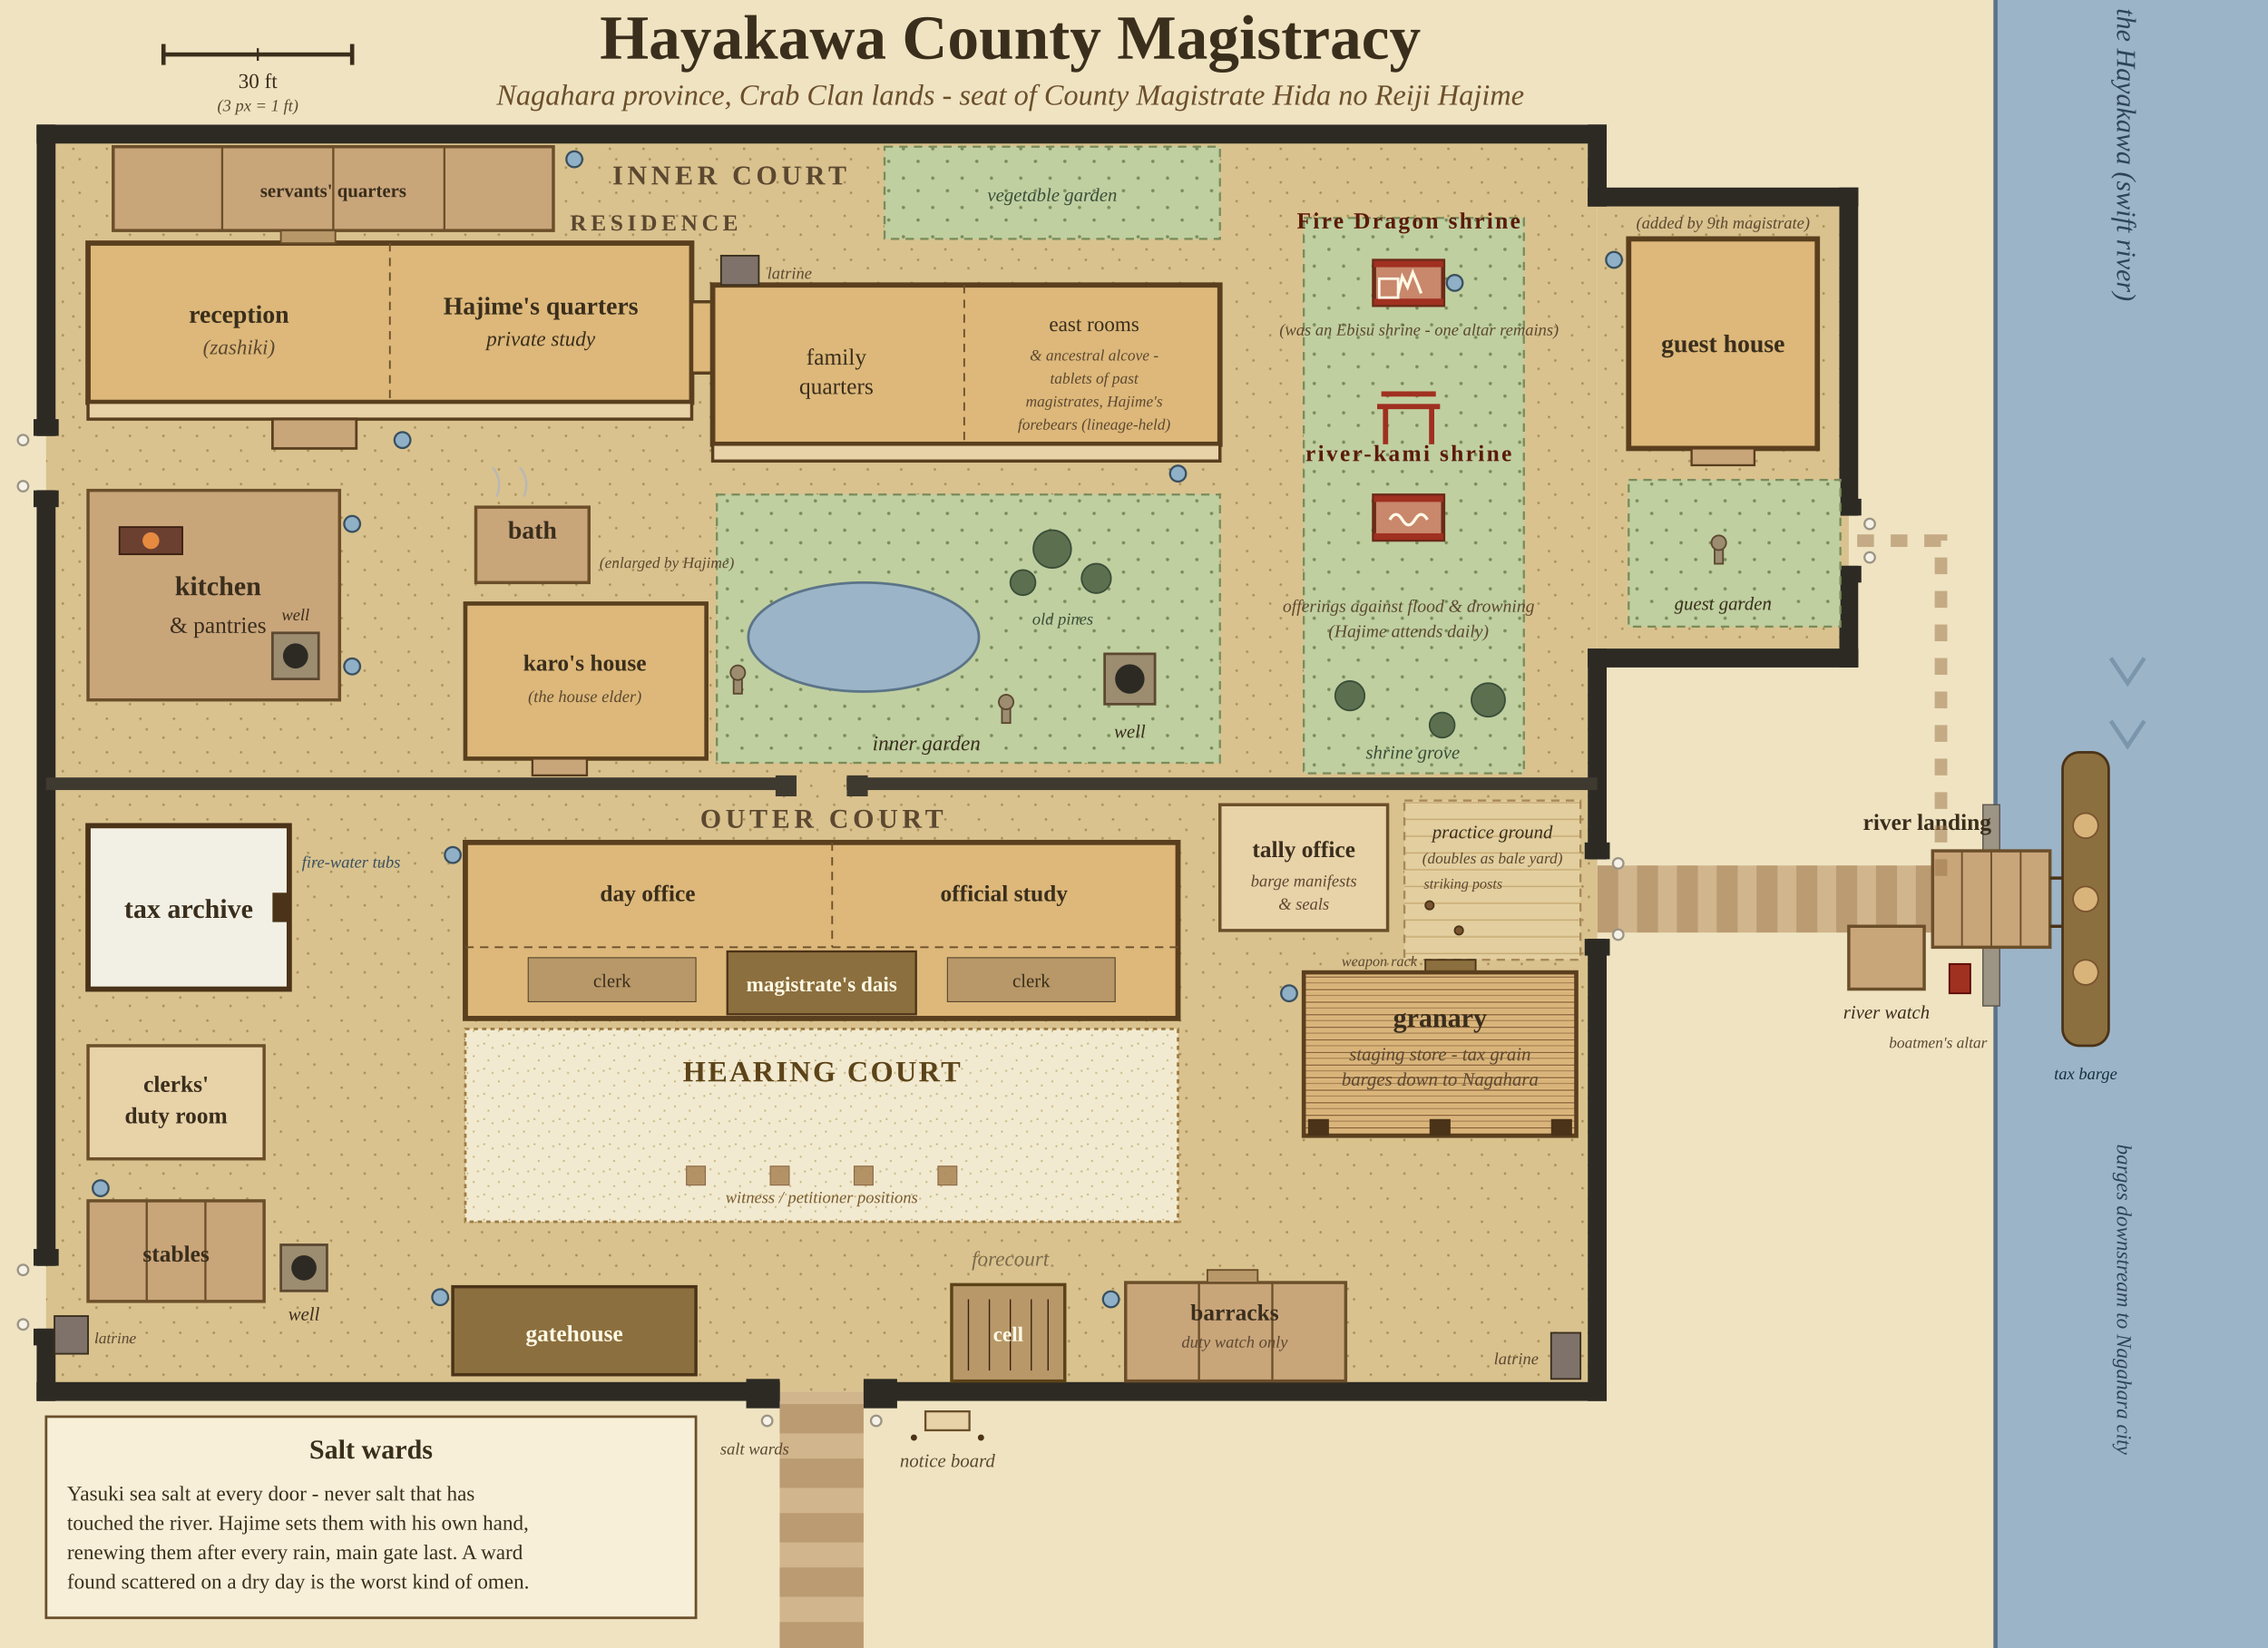
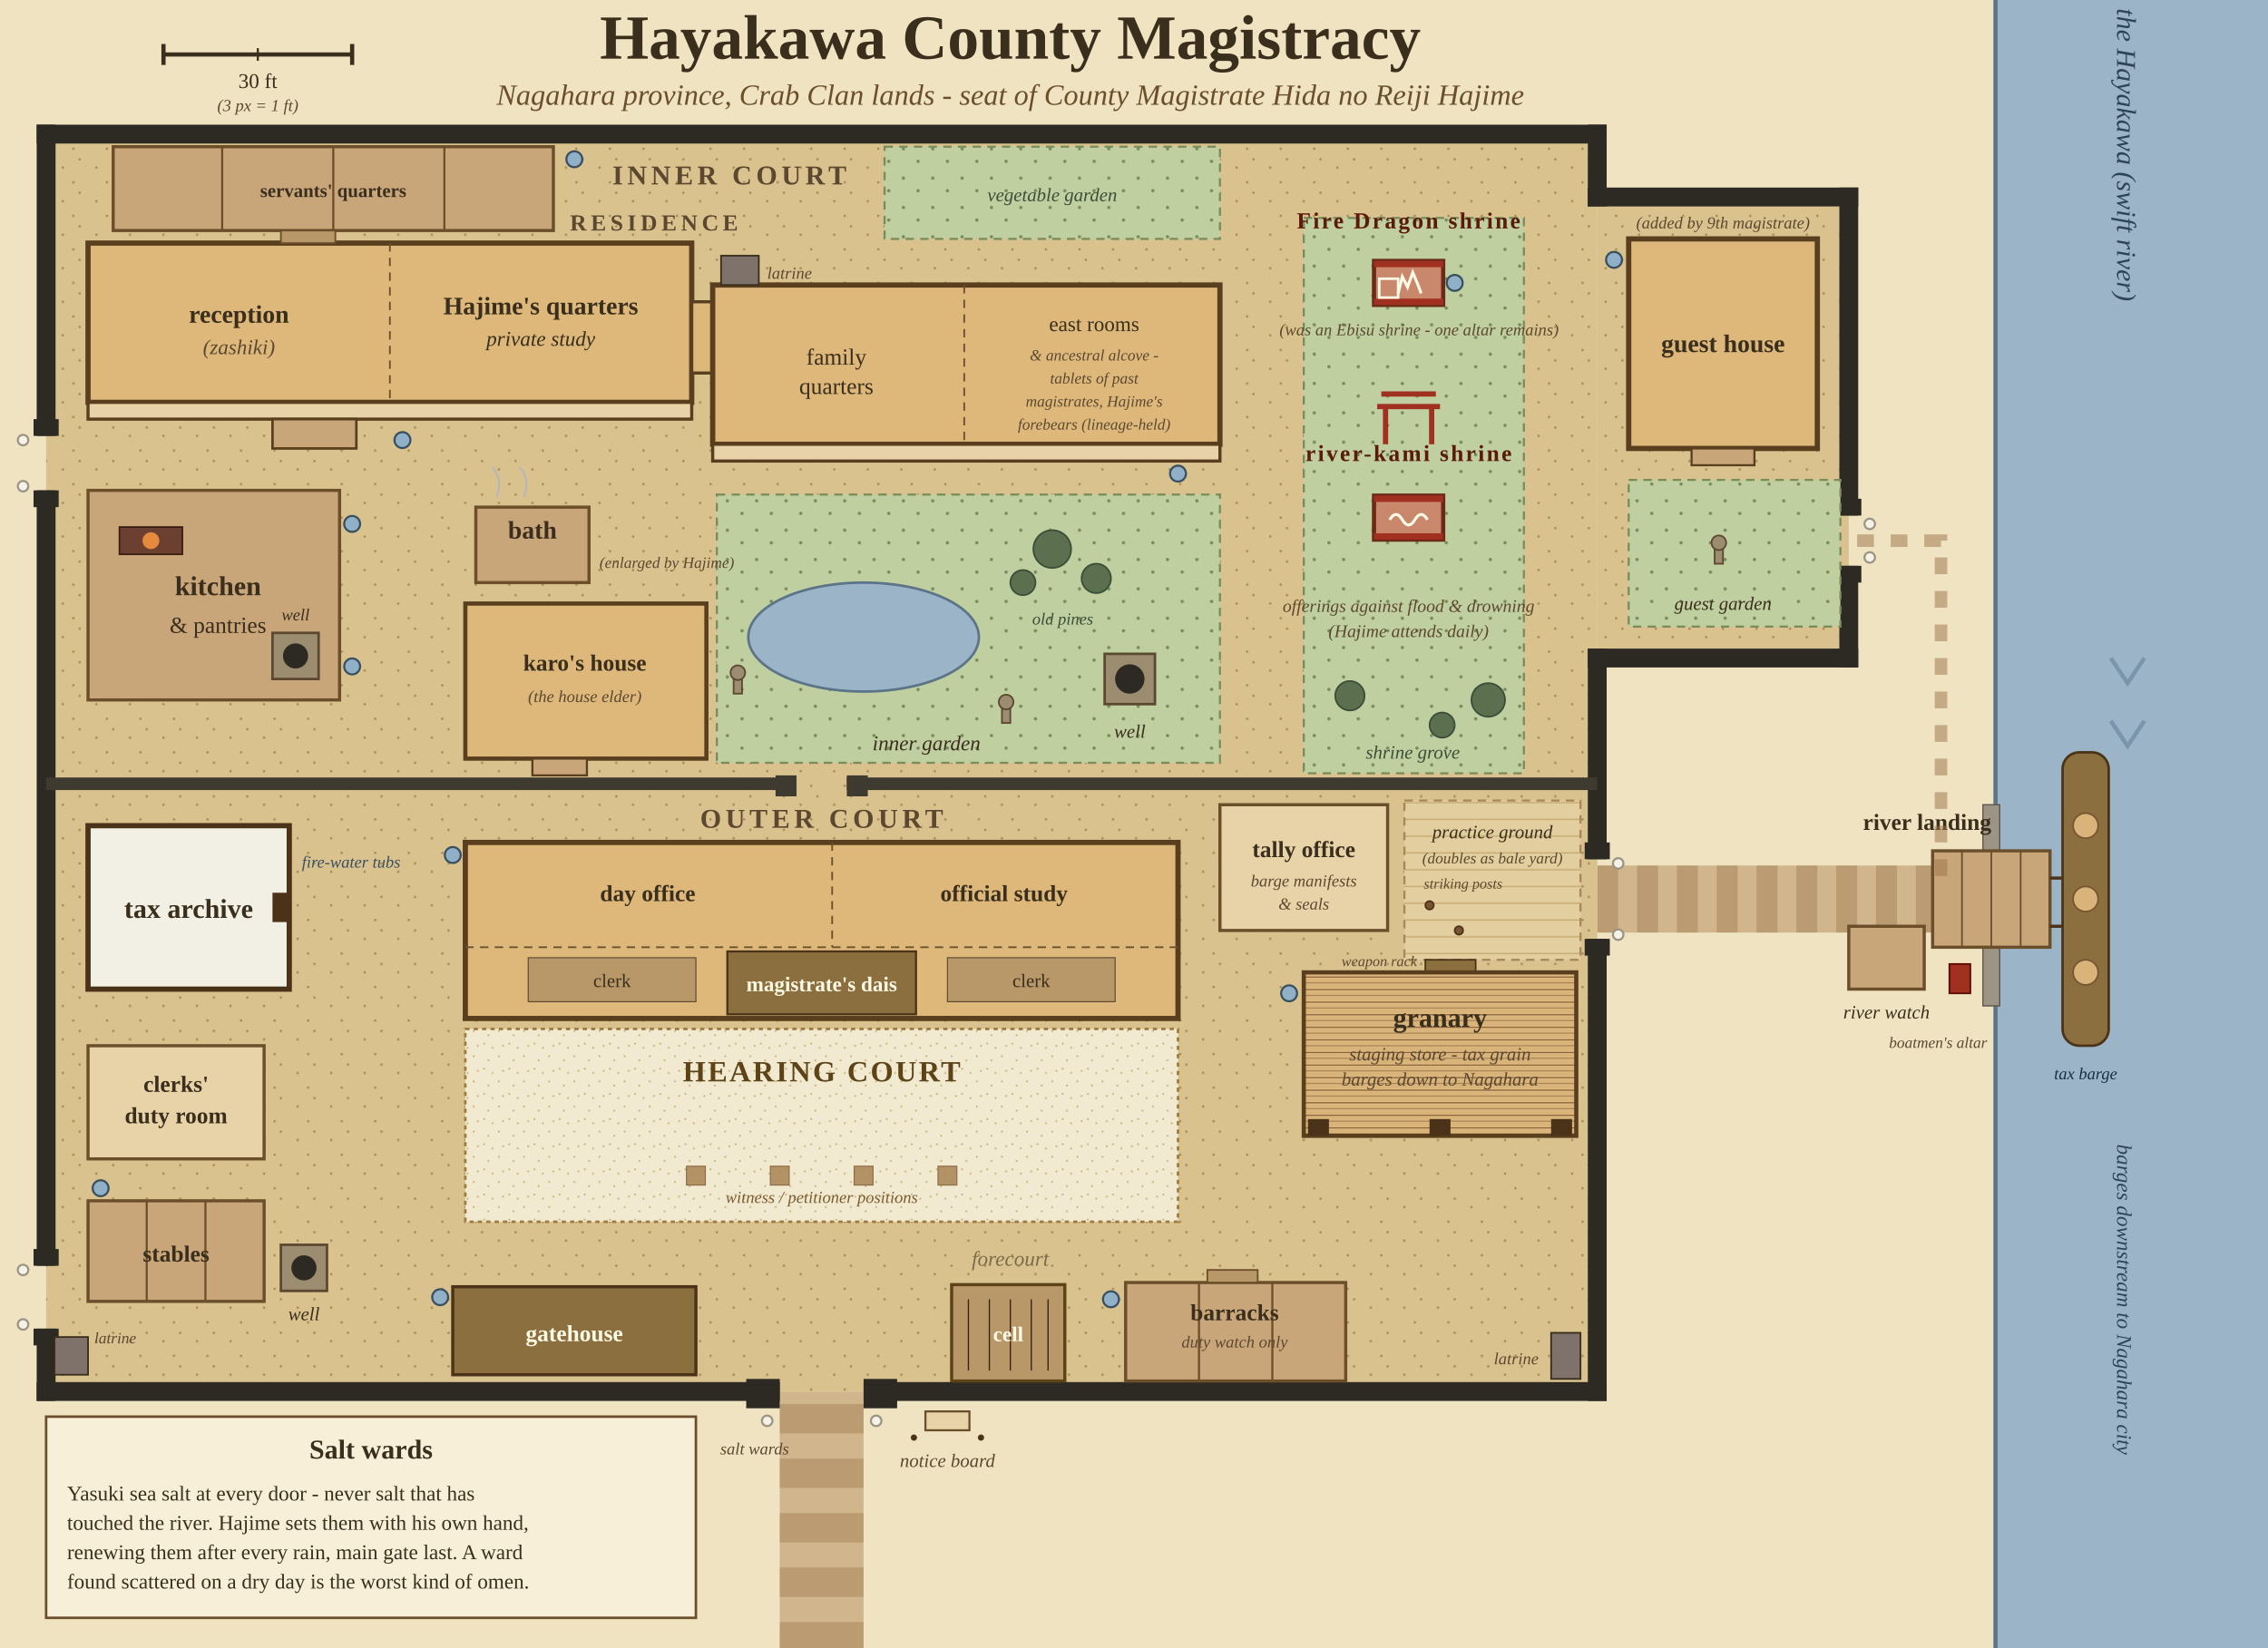
<svg xmlns="http://www.w3.org/2000/svg" viewBox="118 86 1082 786" font-family="Georgia, 'Times New Roman', serif">
  <defs>
    <pattern id="garden-stipple" patternUnits="userSpaceOnUse" width="14" height="14">
      <rect width="14" height="14" fill="#BFCFA0" />
      <circle cx="3" cy="3" r="0.8" fill="#7A8C5C" />
      <circle cx="10" cy="9" r="0.8" fill="#7A8C5C" />
    </pattern>
    <pattern id="court-earth" patternUnits="userSpaceOnUse" width="16" height="16">
      <rect width="16" height="16" fill="#D9C28E" />
      <circle cx="4" cy="6" r="0.6" fill="#A88E58" />
      <circle cx="12" cy="2" r="0.6" fill="#A88E58" />
      <circle cx="9" cy="13" r="0.6" fill="#A88E58" />
    </pattern>
    <pattern id="keiko-earth" patternUnits="userSpaceOnUse" width="16" height="16">
      <rect width="16" height="16" fill="#E2CE9E" />
      <line x1="0" y1="5" x2="16" y2="5" stroke="#C2A46C" stroke-width="0.5" />
      <line x1="0" y1="13" x2="16" y2="13" stroke="#C2A46C" stroke-width="0.5" />
    </pattern>
    <pattern id="oshirasu-sand" patternUnits="userSpaceOnUse" width="12" height="12">
      <rect width="12" height="12" fill="#F2EAD0" />
      <circle cx="3" cy="4" r="0.5" fill="#C9B884" />
      <circle cx="8" cy="2" r="0.5" fill="#C9B884" />
      <circle cx="10" cy="9" r="0.5" fill="#C9B884" />
      <circle cx="5" cy="10" r="0.5" fill="#C9B884" />
      <circle cx="1" cy="8" r="0.5" fill="#C9B884" />
    </pattern>
    <pattern id="granary-slats" patternUnits="userSpaceOnUse" width="14" height="6">
      <rect width="14" height="6" fill="#D9B47A" />
      <line x1="0" y1="0" x2="14" y2="0" stroke="#7A5430" stroke-width="0.8" />
      <line x1="0" y1="3" x2="14" y2="3" stroke="#A88454" stroke-width="0.5" />
    </pattern>
  </defs>
  <rect x="0" y="0" width="1200" height="900" fill="#EFE3C2" />
  <g>
    <rect x="1070" y="0" width="130" height="900" fill="#9CB4C8" />
    <line x1="1070" y1="0" x2="1070" y2="900" stroke="#5C7488" stroke-width="2" />
    <g stroke="#7A96AC" stroke-width="2" fill="none">
      <path d="M 1125 400 L 1133 412 L 1141 400" />
      <path d="M 1125 430 L 1133 442 L 1141 430" />
    </g>
    <text transform="rotate(90 1128 90)" x="1128" y="90" font-size="13" font-style="italic" fill="#2E4456">the Hayakawa (swift river)</text>
    <text transform="rotate(90 1128 632)" x="1128" y="632" font-size="10" font-style="italic" fill="#2E4456">barges downstream to Nagahara city</text>
  </g>
  <g>
    <path d="M 510 900 L 510 750" stroke="#B89060" stroke-width="40" stroke-linecap="butt" opacity="0.55" />
    <path d="M 510 900 L 510 750" stroke="#9C7448" stroke-width="40" stroke-dasharray="14 12" fill="none" opacity="0.4" />
  </g>
  <g>
    <path d="M 880 515 L 1044 515" stroke="#B89060" stroke-width="32" stroke-linecap="butt" opacity="0.55" />
    <path d="M 880 515 L 1044 515" stroke="#9C7448" stroke-width="32" stroke-dasharray="10 9" fill="none" opacity="0.4" />
  </g>
  <g>
    <rect x="1064" y="470" width="8" height="96" fill="#9C9484" stroke="#5C544C" stroke-width="0.6" />
    <rect x="1040" y="492" width="56" height="46" fill="#C9A57A" stroke="#6B4F2A" stroke-width="1.5" />
    <line x1="1054" y1="492" x2="1054" y2="538" stroke="#6B4F2A" stroke-width="0.8" />
    <line x1="1068" y1="492" x2="1068" y2="538" stroke="#6B4F2A" stroke-width="0.8" />
    <line x1="1082" y1="492" x2="1082" y2="538" stroke="#6B4F2A" stroke-width="0.8" />
    <text x="1068" y="482" text-anchor="end" font-size="11" font-weight="bold" fill="#3A2E1C">river landing</text>
    <line x1="1096" y1="505" x2="1102" y2="505" stroke="#4A3318" stroke-width="1.5" />
    <line x1="1096" y1="528" x2="1102" y2="528" stroke="#4A3318" stroke-width="1.5" />
    <rect x="1102" y="445" width="22" height="140" rx="8" fill="#8C6F3E" stroke="#4A3318" stroke-width="1.2" />
    <circle cx="1113" cy="480" r="6" fill="#D9B47A" stroke="#7A5430" stroke-width="0.8" />
    <circle cx="1113" cy="515" r="6" fill="#D9B47A" stroke="#7A5430" stroke-width="0.8" />
    <circle cx="1113" cy="550" r="6" fill="#D9B47A" stroke="#7A5430" stroke-width="0.8" />
    <text x="1113" y="601" text-anchor="middle" font-size="8" font-style="italic" fill="#16303F">tax barge</text>
    <rect x="1048" y="546" width="10" height="14" fill="#A03020" stroke="#5C0A04" stroke-width="0.8" />
    <text x="1066" y="586" text-anchor="end" font-size="7.5" font-style="italic" fill="#5C4830">boatmen's altar</text>
    <rect x="1000" y="528" width="36" height="30" fill="#C9A57A" stroke="#6B4F2A" stroke-width="1.5" />
    <text x="1018" y="572" text-anchor="middle" font-size="9" font-style="italic" fill="#3A2E1C">river watch</text>
  </g>
  <text x="600" y="114" text-anchor="middle" font-size="30" font-weight="bold" fill="#3A2E1C">Hayakawa County Magistracy</text>
  <text x="600" y="136" text-anchor="middle" font-size="14" font-style="italic" fill="#6B4F2A">Nagahara province, Crab Clan lands - seat of County Magistrate Hida no Reiji Hajime</text>
  <g>
    <g stroke="#3A2E1C">
      <line x1="196" y1="112" x2="286" y2="112" stroke-width="2" />
      <line x1="196" y1="107" x2="196" y2="117" stroke-width="2" />
      <line x1="286" y1="107" x2="286" y2="117" stroke-width="2" />
      <line x1="241" y1="109" x2="241" y2="115" stroke-width="1" />
    </g>
    <text x="241" y="128" text-anchor="middle" font-size="10" fill="#3A2E1C">30 ft</text>
    <text x="241" y="139" text-anchor="middle" font-size="8" font-style="italic" fill="#5C4830">(3 px = 1 ft)</text>
  </g>
  <rect x="140" y="150" width="740" height="600" fill="url(#court-earth)" />
  <rect x="880" y="180" width="120" height="220" fill="url(#court-earth)" />
  <g stroke="#2D2A24" stroke-width="9" fill="none" stroke-linecap="square">
    <line x1="140" y1="150" x2="880" y2="150" />
    <line x1="140" y1="150" x2="140" y2="289.5" />
    <line x1="140" y1="324.5" x2="140" y2="685.5" />
    <line x1="140" y1="724.5" x2="140" y2="750" />
    <line x1="880" y1="150" x2="880" y2="180" />
    <line x1="880" y1="180" x2="1000" y2="180" />
    <line x1="1000" y1="400" x2="880" y2="400" />
    <line x1="880" y1="400" x2="880" y2="491.5" />
    <line x1="1000" y1="180" x2="1000" y2="327.5" />
    <line x1="1000" y1="360.5" x2="1000" y2="400" />
    <line x1="880" y1="538.5" x2="880" y2="750" />
    <line x1="140" y1="750" x2="485.5" y2="750" />
    <line x1="534.5" y1="750" x2="880" y2="750" />
  </g>
  <g fill="#2D2A24">
    <rect x="474" y="744" width="16" height="14" />
    <rect x="530" y="744" width="16" height="14" />
  </g>
  <g fill="#2D2A24">
    <rect x="874" y="488" width="12" height="8" />
    <rect x="874" y="534" width="12" height="8" />
  </g>
  <circle cx="890" cy="498" r="2.5" fill="#F5F2E8" stroke="#9C9484" stroke-width="1" />
  <circle cx="890" cy="532" r="2.5" fill="#F5F2E8" stroke="#9C9484" stroke-width="1" />
  <circle cx="129" cy="692" r="2.5" fill="#F5F2E8" stroke="#9C9484" stroke-width="1" />
  <circle cx="129" cy="718" r="2.5" fill="#F5F2E8" stroke="#9C9484" stroke-width="1" />
  <g fill="#2D2A24">
    <rect x="134" y="286" width="12" height="8" />
    <rect x="134" y="320" width="12" height="8" />
  </g>
  <circle cx="129" cy="296" r="2.5" fill="#F5F2E8" stroke="#9C9484" stroke-width="1" />
  <circle cx="129" cy="318" r="2.5" fill="#F5F2E8" stroke="#9C9484" stroke-width="1" />
  <g fill="#2D2A24">
    <rect x="134" y="682" width="12" height="8" />
    <rect x="134" y="720" width="12" height="8" />
  </g>
  <g fill="#2D2A24">
    <rect x="994" y="324" width="12" height="8" />
    <rect x="994" y="356" width="12" height="8" />
  </g>
  <path d="M 1004 344 L 1044 344 L 1044 510" stroke="#9C7448" stroke-width="6" stroke-dasharray="8 8" fill="none" opacity="0.5" />
  <circle cx="1010" cy="336" r="2.5" fill="#F5F2E8" stroke="#9C9484" stroke-width="1" />
  <circle cx="1010" cy="352" r="2.5" fill="#F5F2E8" stroke="#9C9484" stroke-width="1" />
  <g>
    <circle cx="484" cy="764" r="2.5" fill="#F5F2E8" stroke="#9C9484" stroke-width="1" />
    <circle cx="536" cy="764" r="2.5" fill="#F5F2E8" stroke="#9C9484" stroke-width="1" />
    <text x="478" y="780" text-anchor="middle" font-size="8" font-style="italic" fill="#5C4830">salt wards</text>
  </g>
  <g>
    <rect x="559.5" y="759.5" width="21" height="9" fill="#E8D2A8" stroke="#6B4F2A" stroke-width="1" />
    <circle cx="554" cy="772" r="1.5" fill="#4A3318" />
    <circle cx="586" cy="772" r="1.5" fill="#4A3318" />
    <text x="570" y="786" text-anchor="middle" font-size="9" font-style="italic" fill="#5C4830">notice board</text>
  </g>
  <g stroke="#3F3A30" stroke-width="6" fill="none">
    <line x1="140" y1="460" x2="498" y2="460" />
    <line x1="522" y1="460" x2="880" y2="460" />
  </g>
  <g fill="#3F3A30">
    <rect x="488" y="456" width="10" height="10" />
    <rect x="522" y="456" width="10" height="10" />
  </g>
  <text x="466" y="174" text-anchor="middle" font-size="13" font-weight="bold" fill="#5C4830" letter-spacing="2">INNER COURT</text>
  <g>
    <text x="430" y="196" text-anchor="middle" font-size="11" font-weight="bold" fill="#5C4830" letter-spacing="2">RESIDENCE</text>
    <rect x="160" y="202" width="288" height="76" fill="#DDB87A" stroke="#5A3F1E" stroke-width="2.5" />
    <rect x="160" y="278" width="288" height="8" fill="#E8D2A8" stroke="#5A3F1E" stroke-width="1.5" />
    <line x1="304" y1="202" x2="304" y2="278" stroke="#6B4F2A" stroke-width="0.8" stroke-dasharray="4 3" />
    <text x="232" y="240" text-anchor="middle" font-size="12" font-weight="bold" fill="#3A2E1C">reception</text>
    <text x="232" y="255" text-anchor="middle" font-size="10" font-style="italic" fill="#5C4830">(zashiki)</text>
    <text x="376" y="236" text-anchor="middle" font-size="12" font-weight="bold" fill="#3A2E1C">Hajime's quarters</text>
    <text x="376" y="251" text-anchor="middle" font-size="10" font-style="italic" fill="#3A2E1C">private study</text>
    <rect x="448" y="230" width="10" height="34" fill="#DDB87A" stroke="#5A3F1E" stroke-width="1.5" />
    <rect x="458" y="222" width="242" height="76" fill="#DDB87A" stroke="#5A3F1E" stroke-width="2.5" />
    <rect x="458" y="298" width="242" height="8" fill="#E8D2A8" stroke="#5A3F1E" stroke-width="1.5" />
    <line x1="578" y1="222" x2="578" y2="298" stroke="#6B4F2A" stroke-width="0.8" stroke-dasharray="4 3" />
    <text x="517" y="260" text-anchor="middle" font-size="11" fill="#3A2E1C">family</text>
    <text x="517" y="274" text-anchor="middle" font-size="11" fill="#3A2E1C">quarters</text>
    <text x="640" y="244" text-anchor="middle" font-size="10" fill="#3A2E1C">east rooms</text>
    <text x="640" y="258" text-anchor="middle" font-size="7.5" font-style="italic" fill="#5C4830">&amp; ancestral alcove -</text>
    <text x="640" y="269" text-anchor="middle" font-size="7.5" font-style="italic" fill="#5C4830">tablets of past</text>
    <text x="640" y="280" text-anchor="middle" font-size="7.5" font-style="italic" fill="#5C4830">magistrates, Hajime's</text>
    <text x="640" y="291" text-anchor="middle" font-size="7.5" font-style="italic" fill="#5C4830">forebears (lineage-held)</text>
  </g>
  <g>
    <rect x="248" y="286" width="40" height="14" fill="#C9A57A" stroke="#5A3F1E" stroke-width="1.2" />
  </g>
  <g>
    <rect x="160" y="320" width="120" height="100" fill="#C9A57A" stroke="#6B4F2A" stroke-width="1.5" />
    <rect x="175" y="337.5" width="30" height="13" fill="#6B4030" stroke="#3A2010" stroke-width="0.8" />
    <circle cx="190" cy="344" r="4" fill="#E68A40" />
    <text x="222" y="370" text-anchor="middle" font-size="13" font-weight="bold" fill="#3A2E1C">kitchen</text>
    <text x="222" y="388" text-anchor="middle" font-size="11" fill="#3A2E1C">&amp; pantries</text>
    <rect x="248" y="388" width="22" height="22" fill="#9C8C70" stroke="#5C4830" stroke-width="1.2" />
    <circle cx="259" cy="399" r="6" fill="#2D2A24" />
    <text x="259" y="382" text-anchor="middle" font-size="8" font-style="italic" fill="#3A2E1C">well</text>
  </g>
  <g>
    <rect x="460" y="322" width="240" height="128" fill="url(#garden-stipple)" stroke="#7A8C5C" stroke-width="1" stroke-dasharray="4 3" />
    <ellipse cx="530" cy="390" rx="55" ry="26" fill="#9CB4C8" stroke="#5C7488" stroke-width="1.2" />
    <circle cx="620" cy="348" r="9" fill="#5C7050" stroke="#3A4E38" stroke-width="0.8" />
    <circle cx="641" cy="362" r="7" fill="#5C7050" stroke="#3A4E38" stroke-width="0.8" />
    <circle cx="606" cy="364" r="6" fill="#5C7050" stroke="#3A4E38" stroke-width="0.8" />
    <text x="625" y="384" text-anchor="middle" font-size="8" font-style="italic" fill="#3A4E38">old pines</text>
    <g fill="#9C8C70" stroke="#5C4830" stroke-width="0.8">
      <rect x="468" y="410" width="4" height="7" />
      <circle cx="470" cy="407" r="3.5" />
      <rect x="596" y="424" width="4" height="7" />
      <circle cx="598" cy="421" r="3.5" />
    </g>
    <text x="560" y="444" text-anchor="middle" font-size="10" font-style="italic" fill="#3A2E1C">inner garden</text>
  </g>
  <g>
    <rect x="345" y="328" width="54" height="36" fill="#C9A57A" stroke="#6B4F2A" stroke-width="1.5" />
    <path d="M 355 323 q 3 -8 -2 -14 M 368 323 q 3 -8 -2 -14" stroke="#A8B4C8" stroke-width="1" fill="none" opacity="0.7" />
    <text x="372" y="343" text-anchor="middle" font-size="12" font-weight="bold" fill="#3A2E1C">bath</text>
    <text x="404" y="357" text-anchor="start" font-size="7.5" font-style="italic" fill="#5C4830">(enlarged by Hajime)</text>
  </g>
  <g>
    <rect x="340" y="374" width="115" height="74" fill="#DDB87A" stroke="#5A3F1E" stroke-width="2" />
    <rect x="372" y="448" width="26" height="8" fill="#C9A57A" stroke="#5A3F1E" stroke-width="1" />
    <text x="397" y="406" text-anchor="middle" font-size="11" font-weight="bold" fill="#3A2E1C">karo's house</text>
    <text x="397" y="421" text-anchor="middle" font-size="8" font-style="italic" fill="#5C4830">(the house elder)</text>
  </g>
  <g>
    <rect x="645" y="398" width="24" height="24" fill="#9C8C70" stroke="#5C4830" stroke-width="1.2" />
    <circle cx="657" cy="410" r="7" fill="#2D2A24" />
    <text x="657" y="438" text-anchor="middle" font-size="9" font-style="italic" fill="#3A2E1C">well</text>
  </g>
  <g>
    <rect x="172" y="156" width="210" height="40" fill="#C9A57A" stroke="#6B4F2A" stroke-width="1.5" />
    <line x1="224" y1="156" x2="224" y2="196" stroke="#6B4F2A" stroke-width="1" />
    <line x1="277" y1="156" x2="277" y2="196" stroke="#6B4F2A" stroke-width="1" />
    <line x1="330" y1="156" x2="330" y2="196" stroke="#6B4F2A" stroke-width="1" />
    <rect x="252" y="196" width="26" height="6" fill="#B89868" stroke="#6B4F2A" stroke-width="0.8" />
    <text x="277" y="180" text-anchor="middle" font-size="9" font-weight="bold" fill="#3A2E1C">servants' quarters</text>
  </g>
  <g>
    <rect x="462" y="208" width="18" height="14" fill="#7E726A" stroke="#3A2E1C" stroke-width="0.8" />
    <text x="484" y="219" font-size="8" font-style="italic" fill="#5C4830">latrine</text>
  </g>
  <g>
    <rect x="540" y="156" width="160" height="44" fill="url(#garden-stipple)" stroke="#7A8C5C" stroke-width="1" stroke-dasharray="4 3" />
    <text x="620" y="182" text-anchor="middle" font-size="9" font-style="italic" fill="#3A4E38">vegetable garden</text>
  </g>
  <g>
    <rect x="740" y="190" width="105" height="265" fill="url(#garden-stipple)" stroke="#7A8C5C" stroke-width="1" stroke-dasharray="4 3" />
    <circle cx="828" cy="420" r="8" fill="#5C7050" stroke="#3A4E38" stroke-width="0.8" />
    <circle cx="762" cy="418" r="7" fill="#5C7050" stroke="#3A4E38" stroke-width="0.8" />
    <circle cx="806" cy="432" r="6" fill="#5C7050" stroke="#3A4E38" stroke-width="0.8" />
    <text x="792" y="448" text-anchor="middle" font-size="9" font-style="italic" fill="#3A4E38">shrine grove</text>
  </g>
  <g>
    <text x="790" y="195" text-anchor="middle" font-size="11" font-weight="bold" fill="#5C1A0A" letter-spacing="1">Fire Dragon shrine</text>
    <rect x="773.5" y="210.5" width="33" height="21" fill="#C9876C" stroke="#6B2A18" stroke-width="2" />
    <rect x="773.5" y="210.5" width="33" height="3" fill="#A03020" />
    <rect x="773.5" y="228.5" width="33" height="3" fill="#A03020" />
    <path d="M 785 226 L 787 218 L 789.5 223 L 792 216 L 794.5 222 L 796 226" stroke="#FFFAE6" stroke-width="1.4" fill="none" />
    <rect x="776" y="219" width="9" height="9" fill="none" stroke="#FFFAE6" stroke-width="1.2" />
    <text x="795" y="246" text-anchor="middle" font-size="8" font-style="italic" fill="#5C4830">(was an Ebisu shrine - one altar remains)</text>
    <g transform="translate(790, 274)" stroke="#A03020" stroke-width="2.5">
      <line x1="-13" y1="0" x2="13" y2="0" />
      <line x1="-15" y1="6" x2="15" y2="6" />
      <line x1="-11" y1="6" x2="-11" y2="24" />
      <line x1="11" y1="6" x2="11" y2="24" />
    </g>
  </g>
  <g>
    <text x="790" y="306" text-anchor="middle" font-size="11" font-weight="bold" fill="#5C1A0A" letter-spacing="1">river-kami shrine</text>
    <rect x="773.5" y="322.5" width="33" height="21" fill="#C9876C" stroke="#6B2A18" stroke-width="2" />
    <rect x="773.5" y="322.5" width="33" height="3" fill="#A03020" />
    <rect x="773.5" y="340.5" width="33" height="3" fill="#A03020" />
    <path d="M 781 334 q 3 -5 6 0 q 3 5 6 0 q 3 -5 6 0" stroke="#FFFAE6" stroke-width="1.4" fill="none" />
    <text x="790" y="378" text-anchor="middle" font-size="8.5" font-style="italic" fill="#5C4830">offerings against flood &amp; drowning</text>
    <text x="790" y="390" text-anchor="middle" font-size="8.5" font-style="italic" fill="#5C4830">(Hajime attends daily)</text>
  </g>
  <text x="940" y="195" text-anchor="middle" font-size="8" font-style="italic" fill="#5C4830">(added by 9th magistrate)</text>
  <g>
    <rect x="895" y="200" width="90" height="100" fill="#DDB87A" stroke="#5A3F1E" stroke-width="2.5" />
    <rect x="925" y="300" width="30" height="8" fill="#C9A57A" stroke="#5A3F1E" stroke-width="1" />
    <text x="940" y="254" text-anchor="middle" font-size="12" font-weight="bold" fill="#3A2E1C">guest house</text>
  </g>
  <g>
    <rect x="895" y="315" width="101" height="70" fill="url(#garden-stipple)" stroke="#7A8C5C" stroke-width="1" stroke-dasharray="4 3" />
    <g fill="#9C8C70" stroke="#5C4830" stroke-width="0.8">
      <rect x="936" y="348" width="4" height="7" />
      <circle cx="938" cy="345" r="3.5" />
    </g>
    <text x="940" y="377" text-anchor="middle" font-size="9" font-style="italic" fill="#3A2E1C">guest garden</text>
  </g>
  <text x="510" y="481" text-anchor="middle" font-size="13" font-weight="bold" fill="#5C4830" letter-spacing="2">OUTER COURT</text>
  <text x="600" y="690" text-anchor="middle" font-size="10" font-style="italic" fill="#7A6A4A">forecourt</text>
  <g>
    <rect x="340" y="488" width="340" height="84" fill="#DDB87A" stroke="#5A3F1E" stroke-width="2.5" />
    <line x1="340" y1="538" x2="680" y2="538" stroke="#6B4F2A" stroke-width="0.8" stroke-dasharray="4 3" />
    <line x1="515" y1="488" x2="515" y2="538" stroke="#6B4F2A" stroke-width="0.8" stroke-dasharray="4 3" />
    <text x="427" y="516" text-anchor="middle" font-size="11" font-weight="bold" fill="#3A2E1C">day office</text>
    <text x="597" y="516" text-anchor="middle" font-size="11" font-weight="bold" fill="#3A2E1C">official study</text>
    <rect x="465" y="540" width="90" height="30" fill="#8C6F3E" stroke="#4A3318" stroke-width="1" />
    <text x="510" y="559" text-anchor="middle" font-size="10" fill="#FFFAE6" font-weight="bold">magistrate's dais</text>
    <rect x="370" y="543" width="80" height="21" fill="#B89868" stroke="#5C4830" stroke-width="0.5" />
    <text x="410" y="557" text-anchor="middle" font-size="9" fill="#3A2E1C">clerk</text>
    <rect x="570" y="543" width="80" height="21" fill="#B89868" stroke="#5C4830" stroke-width="0.5" />
    <text x="610" y="557" text-anchor="middle" font-size="9" fill="#3A2E1C">clerk</text>
  </g>
  <g>
    <rect x="340" y="577" width="340" height="92" fill="url(#oshirasu-sand)" stroke="#9C7A40" stroke-width="1.2" stroke-dasharray="2 2" />
    <text x="510" y="602" text-anchor="middle" font-size="14" font-weight="bold" fill="#5C4318" letter-spacing="1">HEARING COURT</text>
    <g fill="#A88454" stroke="#7A5430" stroke-width="0.5" opacity="0.85">
      <rect x="445.5" y="642.5" width="9" height="9" />
      <rect x="485.5" y="642.5" width="9" height="9" />
      <rect x="525.5" y="642.5" width="9" height="9" />
      <rect x="565.5" y="642.5" width="9" height="9" />
    </g>
    <text x="510" y="660" text-anchor="middle" font-size="8" font-style="italic" fill="#7A5C30">witness / petitioner positions</text>
  </g>
  <g>
    <rect x="160" y="480" width="96" height="78" fill="#F2EFE4" stroke="#4A3318" stroke-width="2.5" />
    <rect x="248" y="512" width="8" height="14" fill="#4A3318" />
    <text x="208" y="524" text-anchor="middle" font-size="13" font-weight="bold" fill="#3A2E1C">tax archive</text>
  </g>
  <g>
    <rect x="160" y="585" width="84" height="54" fill="#E8D2A8" stroke="#6B4F2A" stroke-width="1.5" />
    <text x="202" y="607" text-anchor="middle" font-size="11" font-weight="bold" fill="#3A2E1C">clerks'</text>
    <text x="202" y="622" text-anchor="middle" font-size="11" font-weight="bold" fill="#3A2E1C">duty room</text>
  </g>
  <g>
    <rect x="160" y="659" width="84" height="48" fill="#C9A57A" stroke="#6B4F2A" stroke-width="1.5" />
    <line x1="188" y1="659" x2="188" y2="707" stroke="#6B4F2A" stroke-width="1" />
    <line x1="216" y1="659" x2="216" y2="707" stroke="#6B4F2A" stroke-width="1" />
    <text x="202" y="688" text-anchor="middle" font-size="11" font-weight="bold" fill="#3A2E1C">stables</text>
  </g>
  <g>
    <rect x="252" y="680" width="22" height="22" fill="#9C8C70" stroke="#5C4830" stroke-width="1.2" />
    <circle cx="263" cy="691" r="6" fill="#2D2A24" />
    <text x="263" y="716" text-anchor="middle" font-size="9" font-style="italic" fill="#3A2E1C">well</text>
  </g>
  <g>
-     <rect x="144" y="714" width="16" height="18" fill="#7E726A" stroke="#3A2E1C" stroke-width="0.8" />
+     <rect x="144" y="724" width="16" height="18" fill="#7E726A" stroke="#3A2E1C" stroke-width="0.8" />
    <text x="163" y="727" font-size="7.5" font-style="italic" fill="#5C4830">latrine</text>
  </g>
  <g>
    <rect x="700" y="470" width="80" height="60" fill="#E8D2A8" stroke="#6B4F2A" stroke-width="1.5" />
    <text x="740" y="495" text-anchor="middle" font-size="11" font-weight="bold" fill="#3A2E1C">tally office</text>
    <text x="740" y="509" text-anchor="middle" font-size="8" font-style="italic" fill="#5C4830">barge manifests</text>
    <text x="740" y="520" text-anchor="middle" font-size="8" font-style="italic" fill="#5C4830">&amp; seals</text>
  </g>
  <g>
    <rect x="788" y="468" width="84" height="76" fill="url(#keiko-earth)" stroke="#A8875A" stroke-width="1" stroke-dasharray="4 3" />
    <text x="830" y="486" text-anchor="middle" font-size="9" font-style="italic" fill="#3A2E1C">practice ground</text>
    <text x="830" y="498" text-anchor="middle" font-size="7.5" font-style="italic" fill="#5C4830">(doubles as bale yard)</text>
    <text x="816" y="510" text-anchor="middle" font-size="7" font-style="italic" fill="#5C4830">striking posts</text>
    <circle cx="800" cy="518" r="2" fill="#7A5430" stroke="#4A3318" stroke-width="0.8" />
    <circle cx="814" cy="530" r="2" fill="#7A5430" stroke="#4A3318" stroke-width="0.8" />
    <rect x="798" y="544" width="24" height="6" fill="#8C6F3E" stroke="#4A3318" stroke-width="0.8" />
    <text x="794" y="547" text-anchor="end" font-size="7" font-style="italic" fill="#5C4830">weapon rack</text>
  </g>
  <g>
    <rect x="740" y="550" width="130" height="78" fill="url(#granary-slats)" stroke="#5A3F1E" stroke-width="2" />
    <rect x="742" y="620" width="10" height="8" fill="#4A3318" />
    <rect x="800" y="620" width="10" height="8" fill="#4A3318" />
    <rect x="858" y="620" width="10" height="8" fill="#4A3318" />
    <text x="805" y="576" text-anchor="middle" font-size="13" font-weight="bold" fill="#3A2E1C">granary</text>
    <text x="805" y="592" text-anchor="middle" font-size="9" font-style="italic" fill="#5C4830">staging store - tax grain</text>
    <text x="805" y="604" text-anchor="middle" font-size="9" font-style="italic" fill="#5C4830">barges down to Nagahara</text>
  </g>
  <g>
    <rect x="572" y="699" width="54" height="46" fill="#B89868" stroke="#5C4318" stroke-width="1.5" />
    <line x1="580" y1="706" x2="580" y2="740" stroke="#3A2010" stroke-width="0.6" />
    <line x1="590" y1="706" x2="590" y2="740" stroke="#3A2010" stroke-width="0.6" />
    <line x1="600" y1="706" x2="600" y2="740" stroke="#3A2010" stroke-width="0.6" />
    <line x1="610" y1="706" x2="610" y2="740" stroke="#3A2010" stroke-width="0.6" />
    <line x1="618" y1="706" x2="618" y2="740" stroke="#3A2010" stroke-width="0.6" />
    <text x="599" y="726" text-anchor="middle" font-size="10" font-weight="bold" fill="#FFFAE6">cell</text>
  </g>
  <g>
    <rect x="655" y="698" width="105" height="47" fill="#C9A57A" stroke="#6B4F2A" stroke-width="1.5" />
    <line x1="690" y1="698" x2="690" y2="745" stroke="#6B4F2A" stroke-width="1" />
    <line x1="725" y1="698" x2="725" y2="745" stroke="#6B4F2A" stroke-width="1" />
    <rect x="694" y="692" width="24" height="6" fill="#B89868" stroke="#6B4F2A" stroke-width="0.8" />
    <text x="707" y="716" text-anchor="middle" font-size="11" font-weight="bold" fill="#3A2E1C">barracks</text>
    <text x="707" y="729" text-anchor="middle" font-size="8" font-style="italic" fill="#5C4830">duty watch only</text>
  </g>
  <g>
    <rect x="858" y="722" width="14" height="22" fill="#7E726A" stroke="#3A2E1C" stroke-width="0.8" />
    <text x="852" y="737" text-anchor="end" font-size="8" font-style="italic" fill="#5C4830">latrine</text>
  </g>
  <g fill="#8FB0C6" stroke="#3A5060" stroke-width="1">
    <circle cx="286" cy="336" r="3.8" />
    <circle cx="286" cy="404" r="3.8" />
    <circle cx="334" cy="494" r="3.8" />
    <circle cx="310" cy="296" r="3.8" />
    <circle cx="680" cy="312" r="3.8" />
    <circle cx="812" cy="221" r="3.8" />
    <circle cx="888" cy="210" r="3.8" />
    <circle cx="733" cy="560" r="3.8" />
    <circle cx="648" cy="706" r="3.8" />
    <circle cx="328" cy="705" r="3.8" />
    <circle cx="166" cy="653" r="3.8" />
    <circle cx="392" cy="162" r="3.8" />
  </g>
  <text x="262" y="500" text-anchor="start" font-size="8" font-style="italic" fill="#3A5060">fire-water tubs</text>
  <g>
    <rect x="334" y="700" width="116" height="42" fill="#8C6F3E" stroke="#4A3318" stroke-width="1.5" />
    <text x="392" y="726" text-anchor="middle" font-size="11" font-weight="bold" fill="#FFFAE6">gatehouse</text>
  </g>
  <g transform="translate(140, 762)">
    <rect x="0" y="0" width="310" height="96" fill="#F7EFD8" stroke="#6B4F2A" stroke-width="1.2" />
    <text x="155" y="20" text-anchor="middle" font-size="13" font-weight="bold" fill="#3A2E1C">Salt wards</text>
    <text x="10" y="40" font-size="10" fill="#3A2E1C">Yasuki sea salt at every door - never salt that has</text>
    <text x="10" y="54" font-size="10" fill="#3A2E1C">touched the river. Hajime sets them with his own hand,</text>
    <text x="10" y="68" font-size="10" fill="#3A2E1C">renewing them after every rain, main gate last. A ward</text>
    <text x="10" y="82" font-size="10" fill="#3A2E1C">found scattered on a dry day is the worst kind of omen.</text>
  </g>
</svg>
